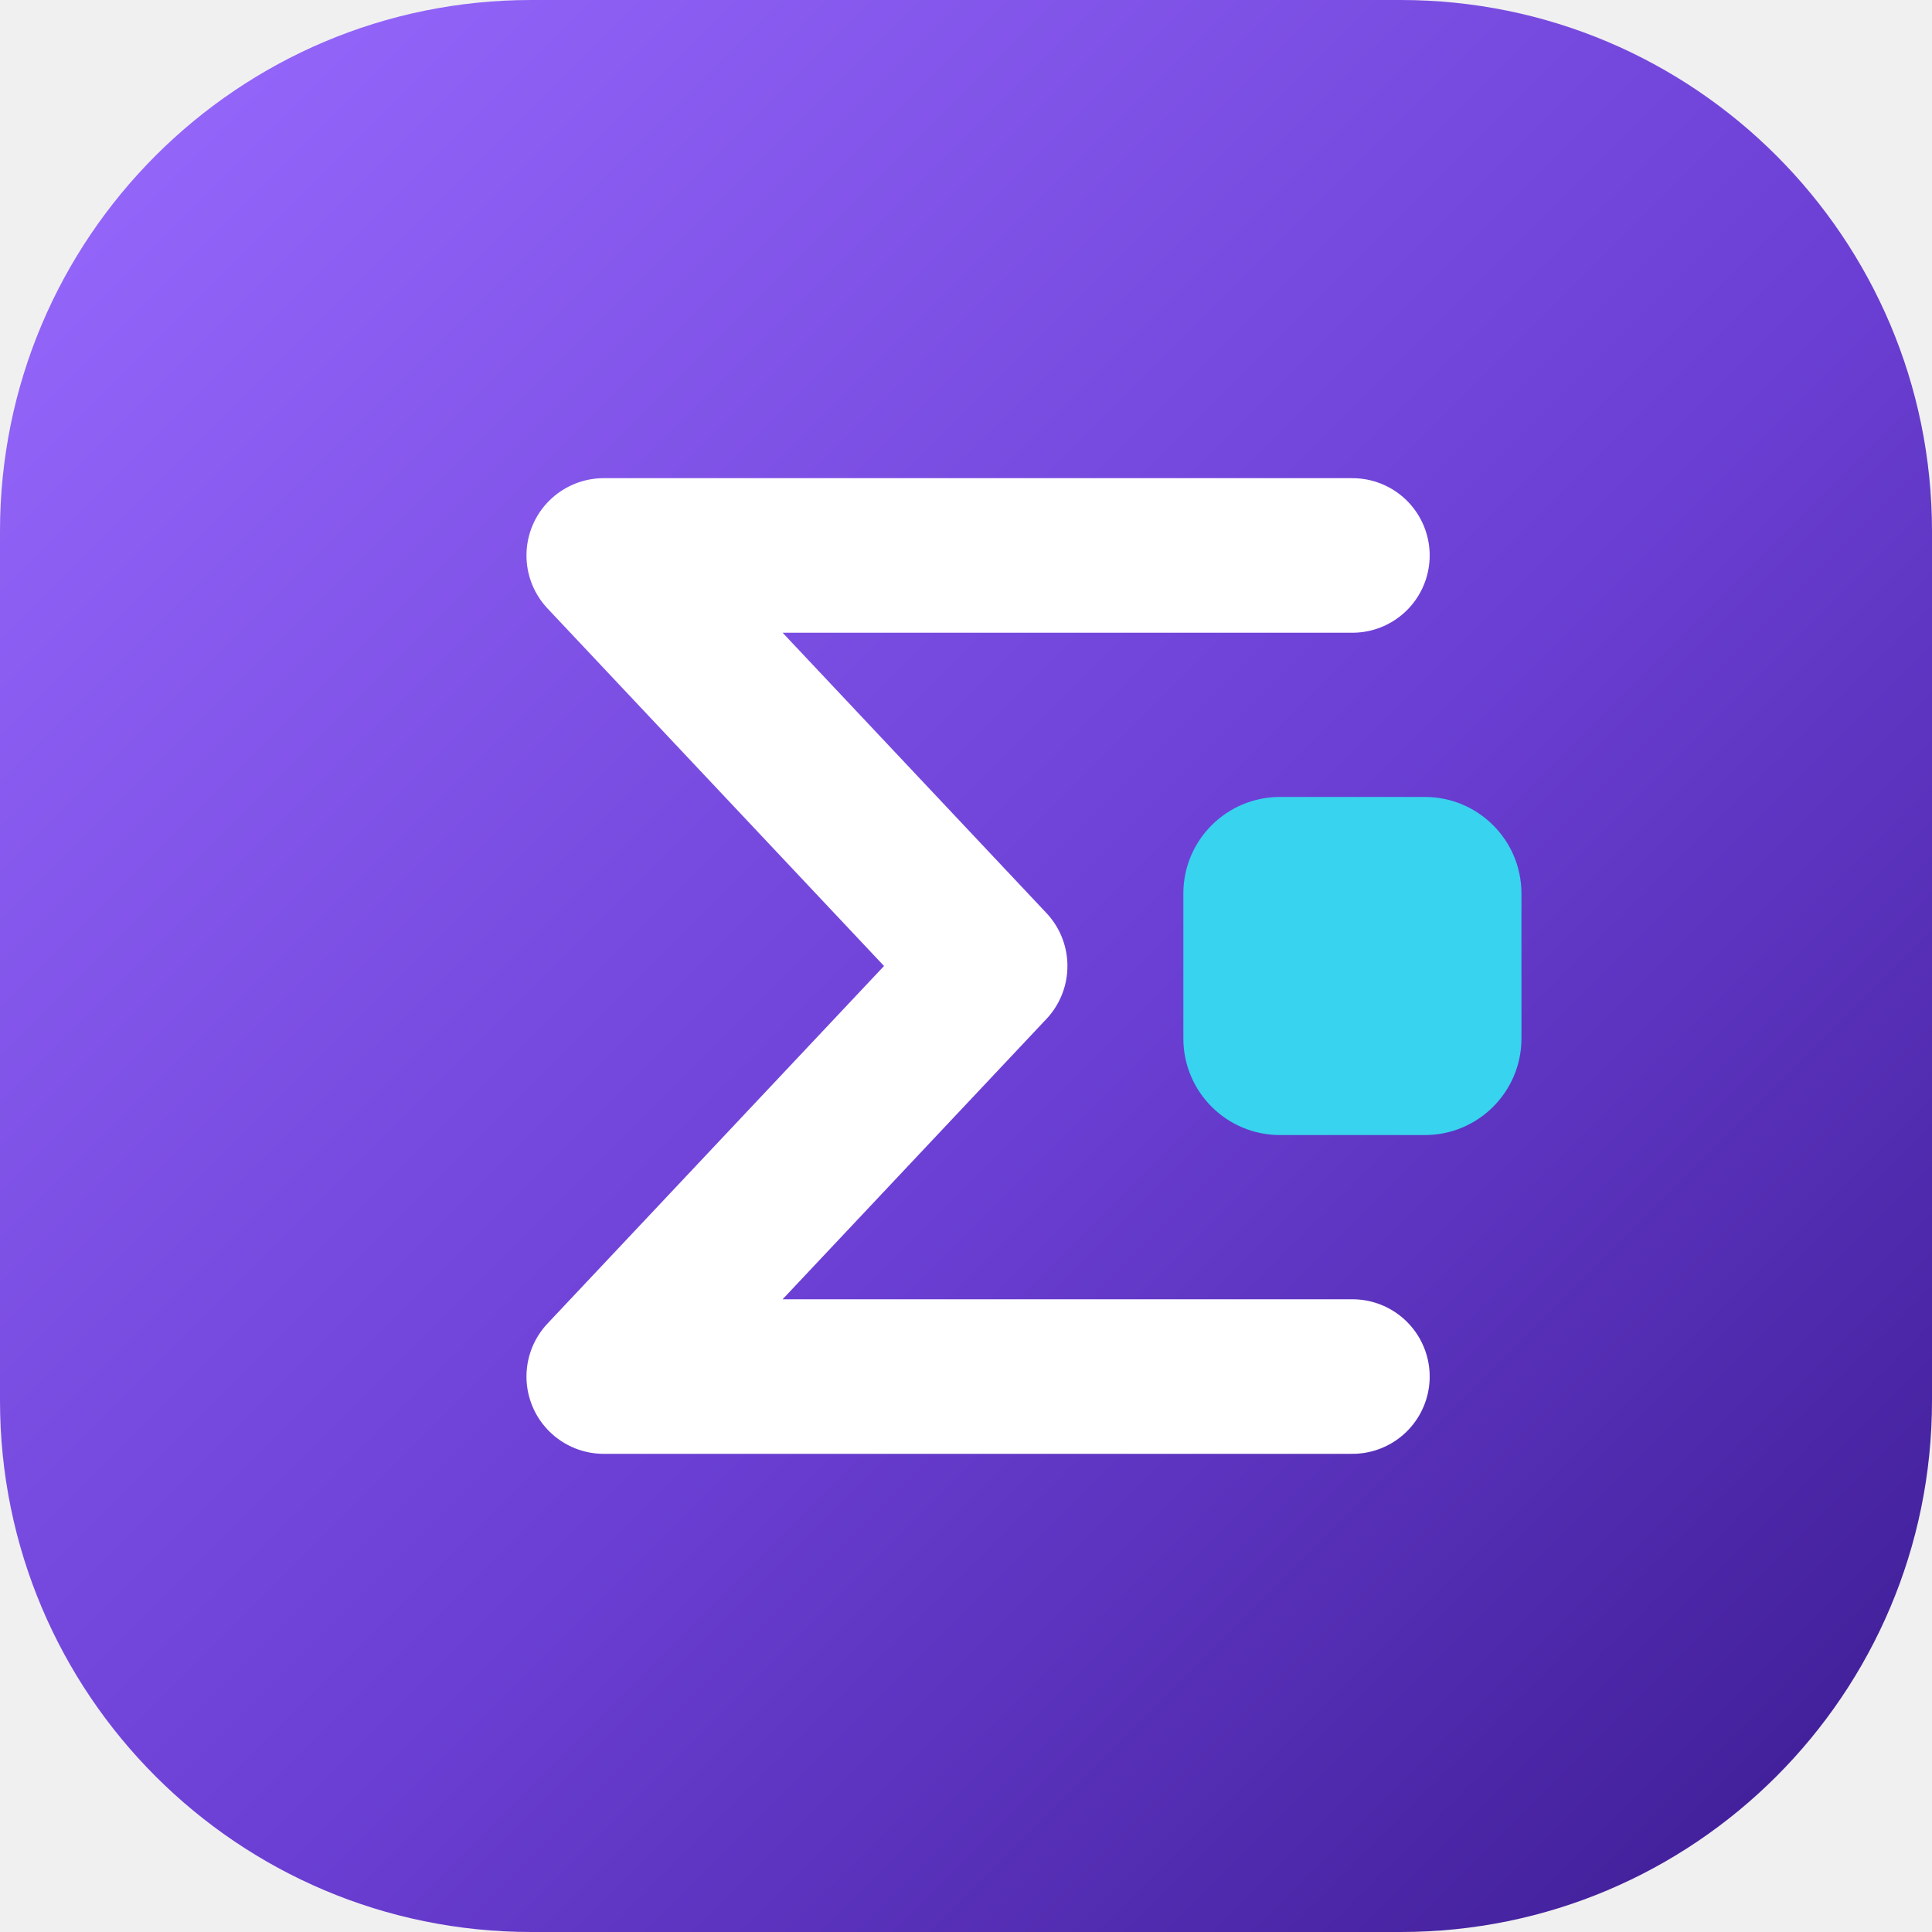
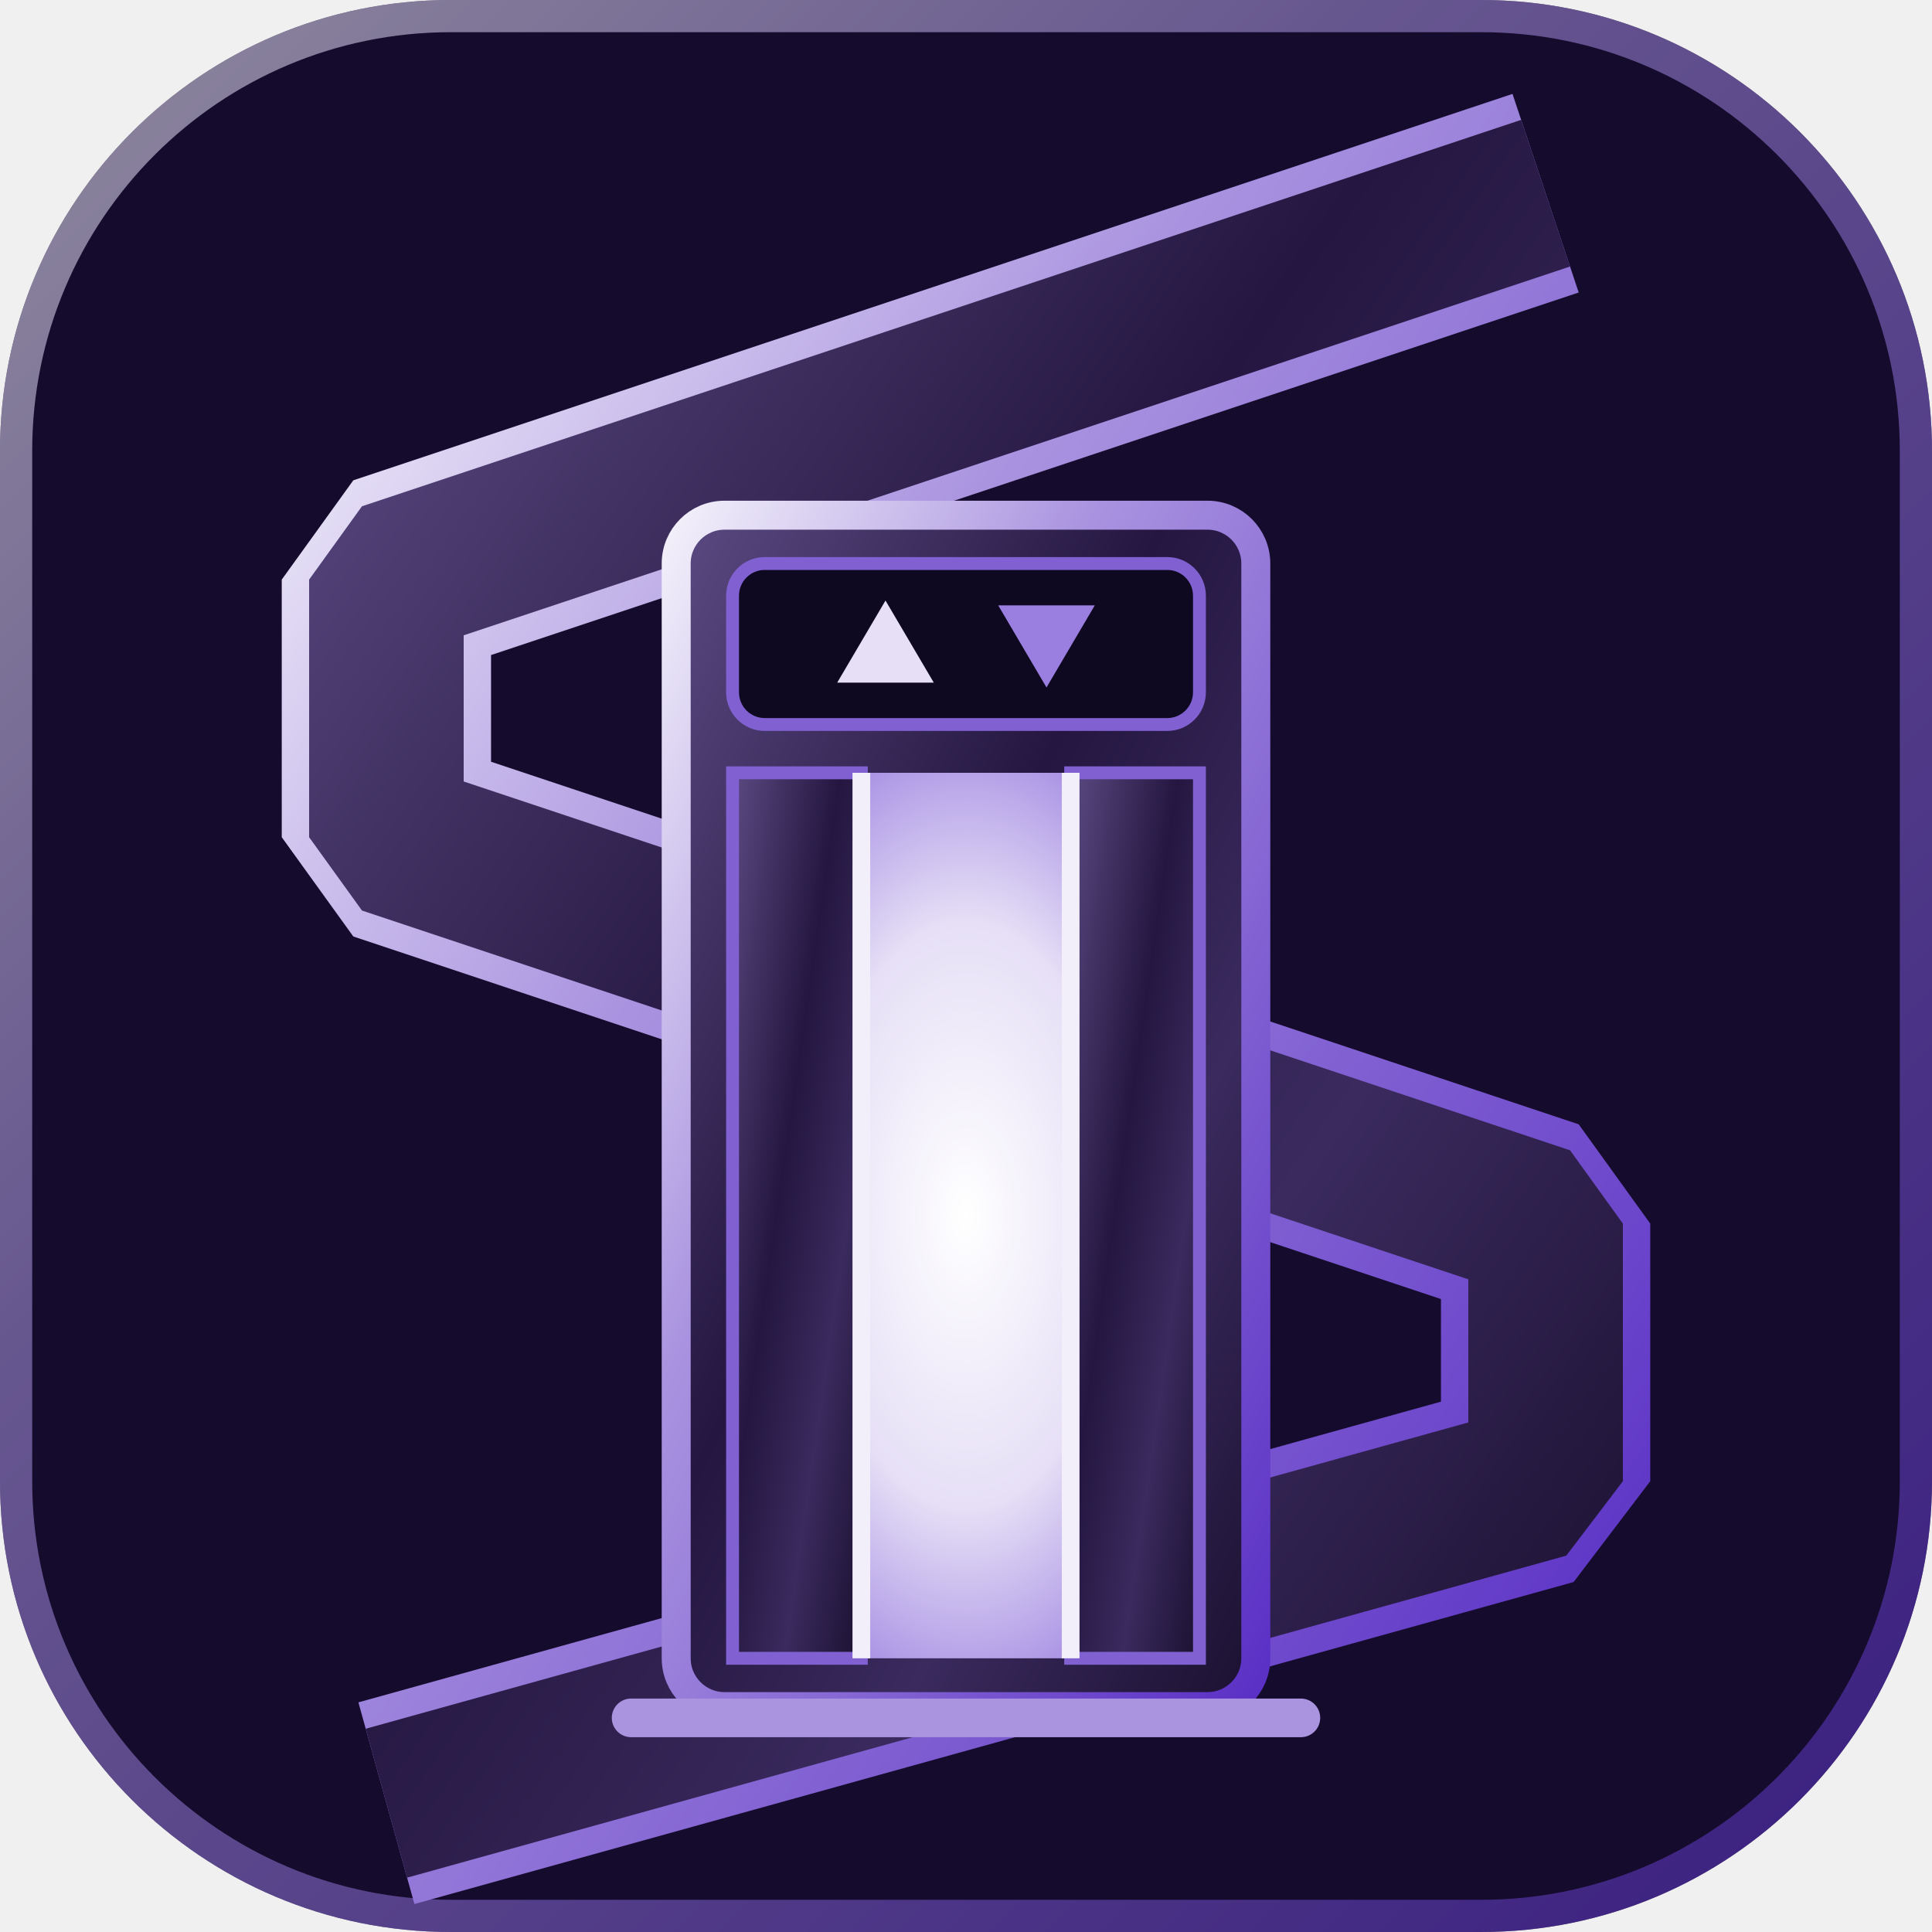
- <svg xmlns="http://www.w3.org/2000/svg" viewBox="0 0 40 40">
+ <svg xmlns="http://www.w3.org/2000/svg" viewBox="0 0 120 120">
  <defs>
-     <linearGradient id="g" x1="0" y1="0" x2="1" y2="1">
-       <stop offset="0" stop-color="#9A6BFF" />
-       <stop offset=".55" stop-color="#6B3FD4" />
-       <stop offset="1" stop-color="#3A1A8F" />
+     <linearGradient id="m" x1="0" y1="0" x2="1" y2="1">
+       <stop offset="0" stop-color="#5B4A82" />
+       <stop offset=".42" stop-color="#241640" />
+       <stop offset=".7" stop-color="#3A2A5E" />
+       <stop offset="1" stop-color="#1B1030" />
    </linearGradient>
+     <linearGradient id="n" x1="0" y1="0" x2="1" y2="1">
+       <stop offset="0" stop-color="#F2EFFA" />
+       <stop offset=".35" stop-color="#AA94E0" />
+       <stop offset="1" stop-color="#5A30C5" />
+     </linearGradient>
+     <radialGradient id="l" cx=".5" cy=".5" r=".6">
+       <stop offset="0" stop-color="#FFFFFF" />
+       <stop offset=".55" stop-color="#E6DFF6" />
+       <stop offset="1" stop-color="#9A7FE0" />
+     </radialGradient>
  </defs>
-   <rect width="40" height="40" rx="11" fill="url(#g)" />
-   <path d="M28 11.5H12.5l8 8.5-8 8.5H28" fill="none" stroke="#fff" stroke-width="3.2" stroke-linecap="round" stroke-linejoin="round" />
-   <rect x="24.5" y="16.5" width="7" height="7" rx="2" fill="#38D3EE" />
+   <rect width="120" height="120" rx="28" fill="#150B2D" />
+   <rect x="1" y="1" width="118" height="118" rx="27" fill="none" stroke="url(#n)" stroke-opacity=".55" stroke-width="2" />
+   <path d="M96 12L24 36V52L96 76V92L24 112" fill="none" stroke="url(#n)" stroke-width="13" stroke-linejoin="bevel" />
+   <path d="M96 12L24 36V52L96 76V92L24 112" fill="none" stroke="url(#m)" stroke-width="9.6" stroke-linejoin="bevel" />
+   <rect x="42" y="32" width="36" height="74" rx="3" fill="url(#m)" stroke="url(#n)" stroke-width="1.8" />
+   <rect x="45.5" y="35" width="29" height="10" rx="2" fill="#0E0820" stroke="#8161D1" stroke-width=".8" />
+   <path d="M55 37.3L58 42.4H52Z" fill="#E6DFF6" />
+   <path d="M62 37.6H68L65 42.7Z" fill="#9A7FE0" />
+   <rect x="45.5" y="48" width="29" height="55" fill="url(#l)" />
+   <rect x="45.5" y="48" width="8" height="55" fill="url(#m)" stroke="#8161D1" stroke-width=".8" />
+   <rect x="66.5" y="48" width="8" height="55" fill="url(#m)" stroke="#8161D1" stroke-width=".8" />
+   <path d="M53.5 48V103M66.5 48V103" stroke="#F2EFFA" stroke-width="1.1" />
+   <rect x="38" y="105.5" width="44" height="2.4" rx="1.2" fill="#AA94E0" />
</svg>
